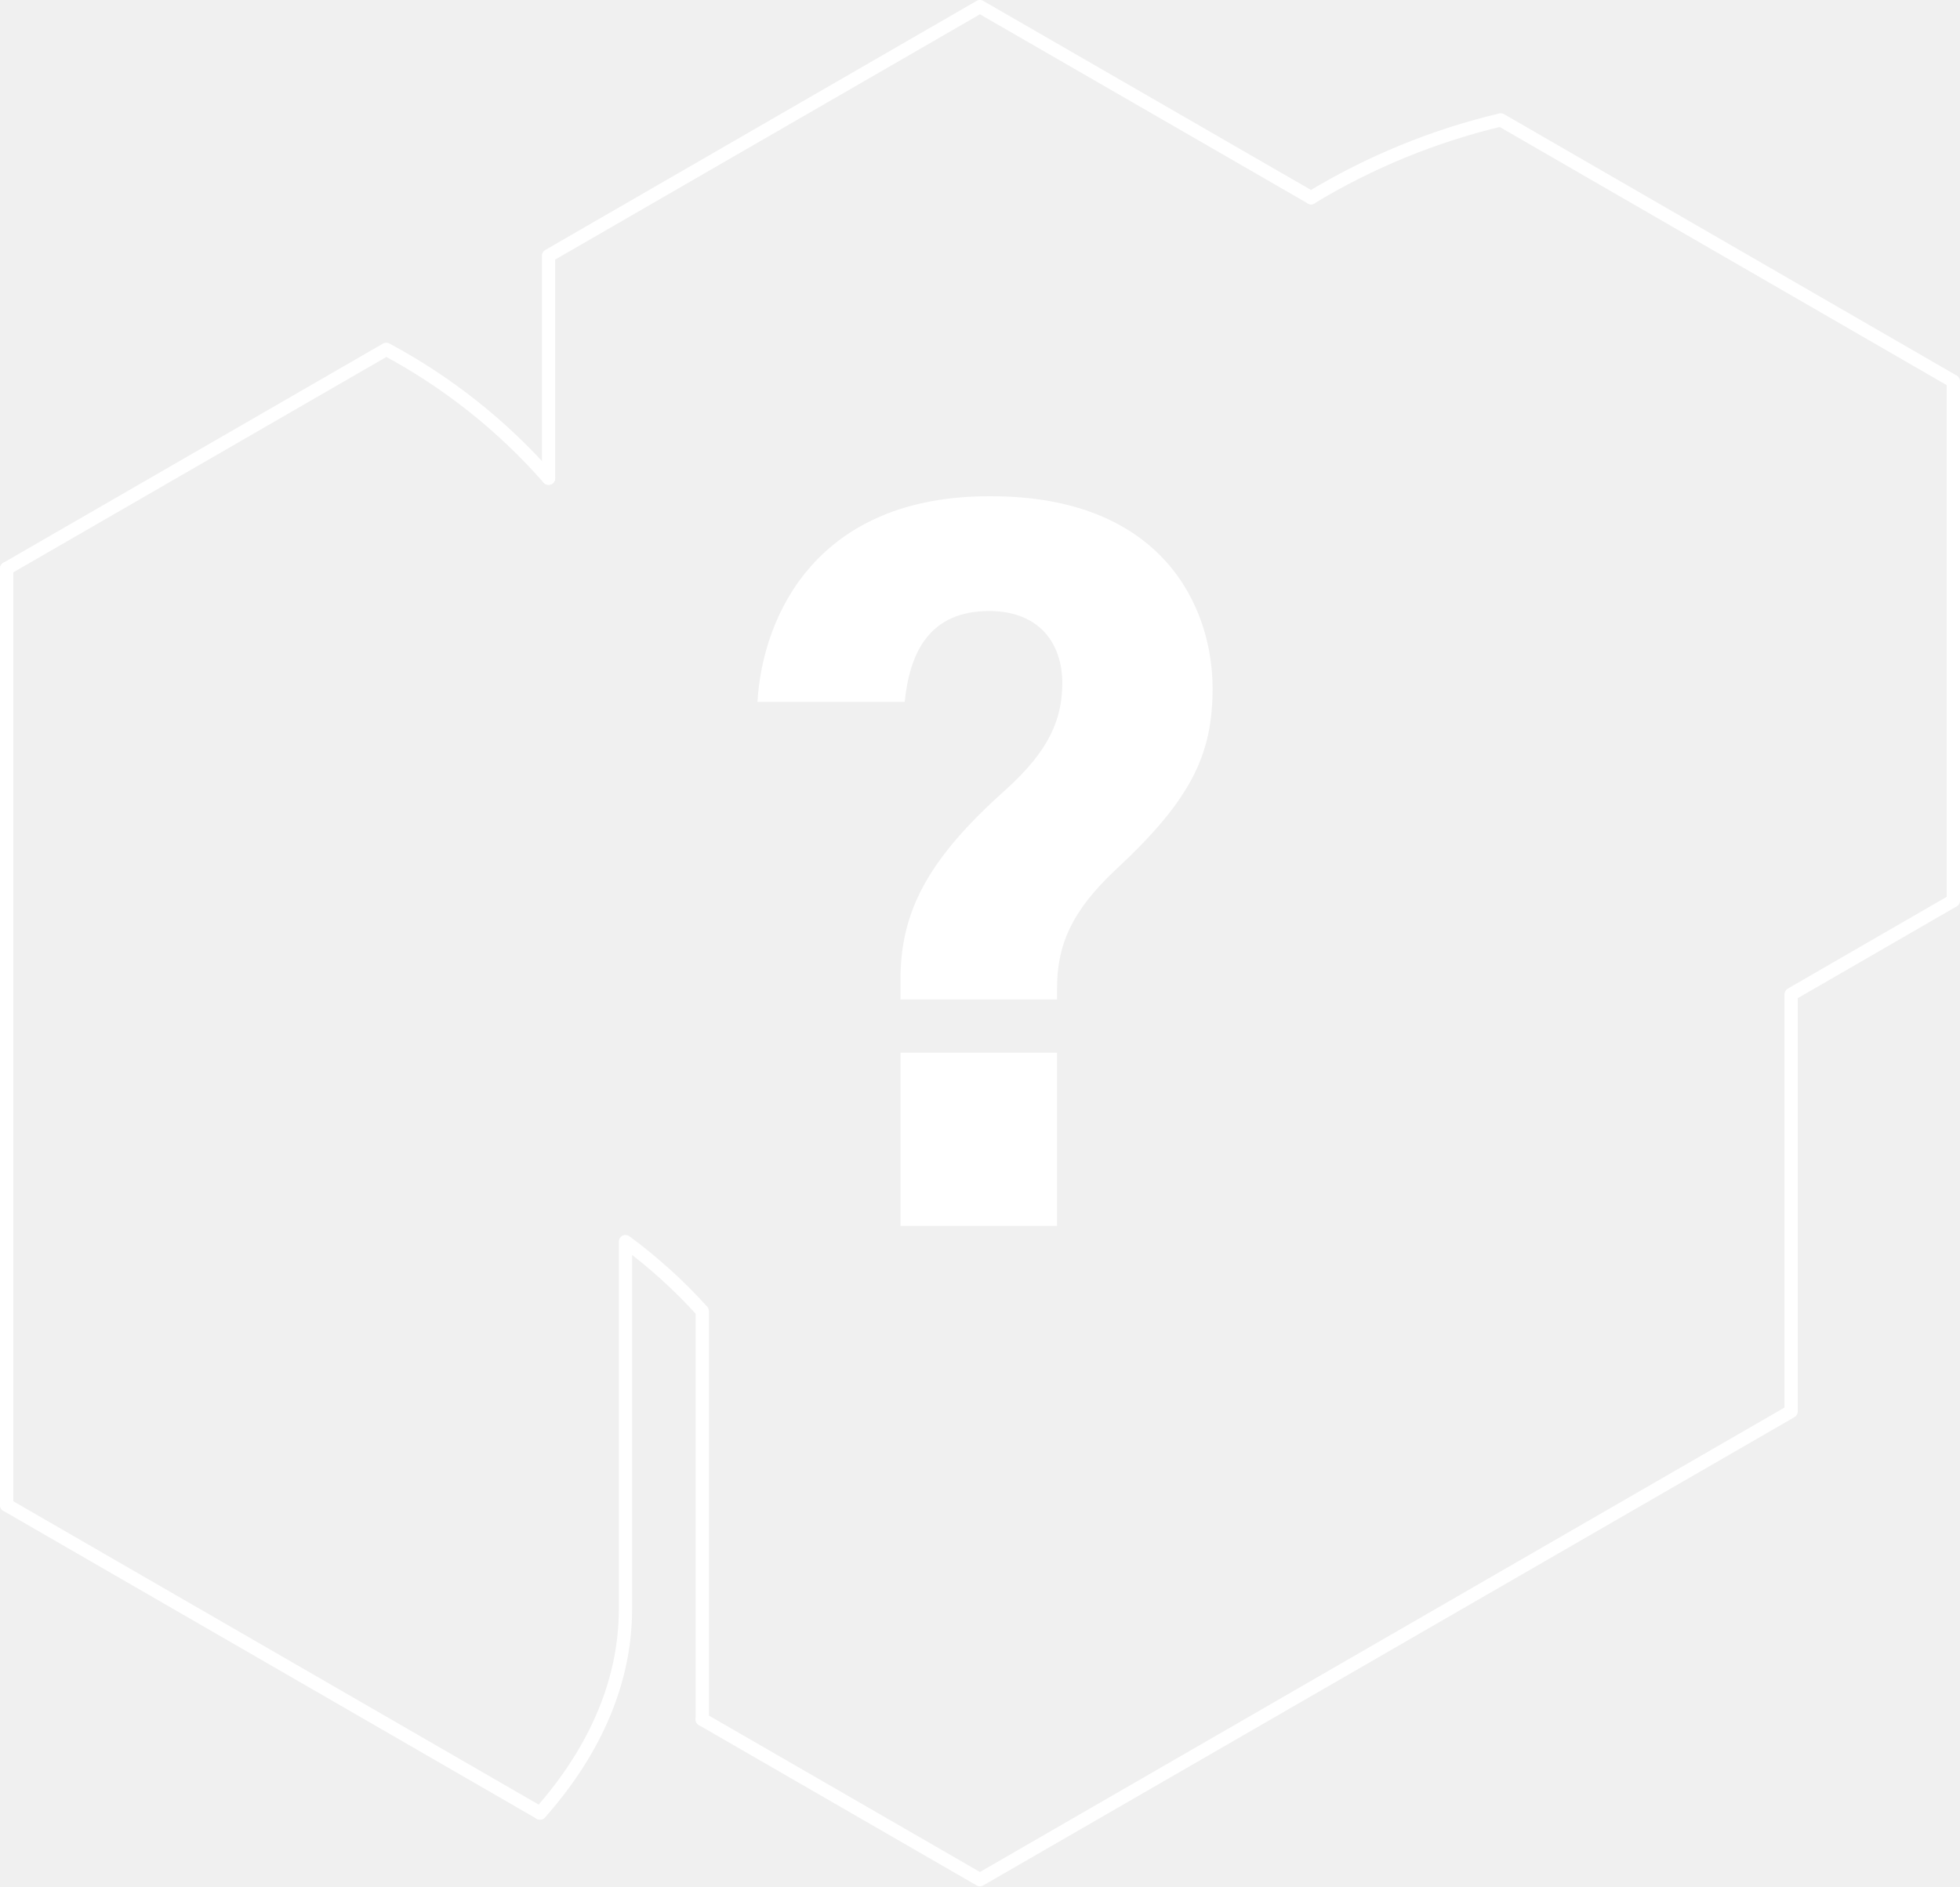
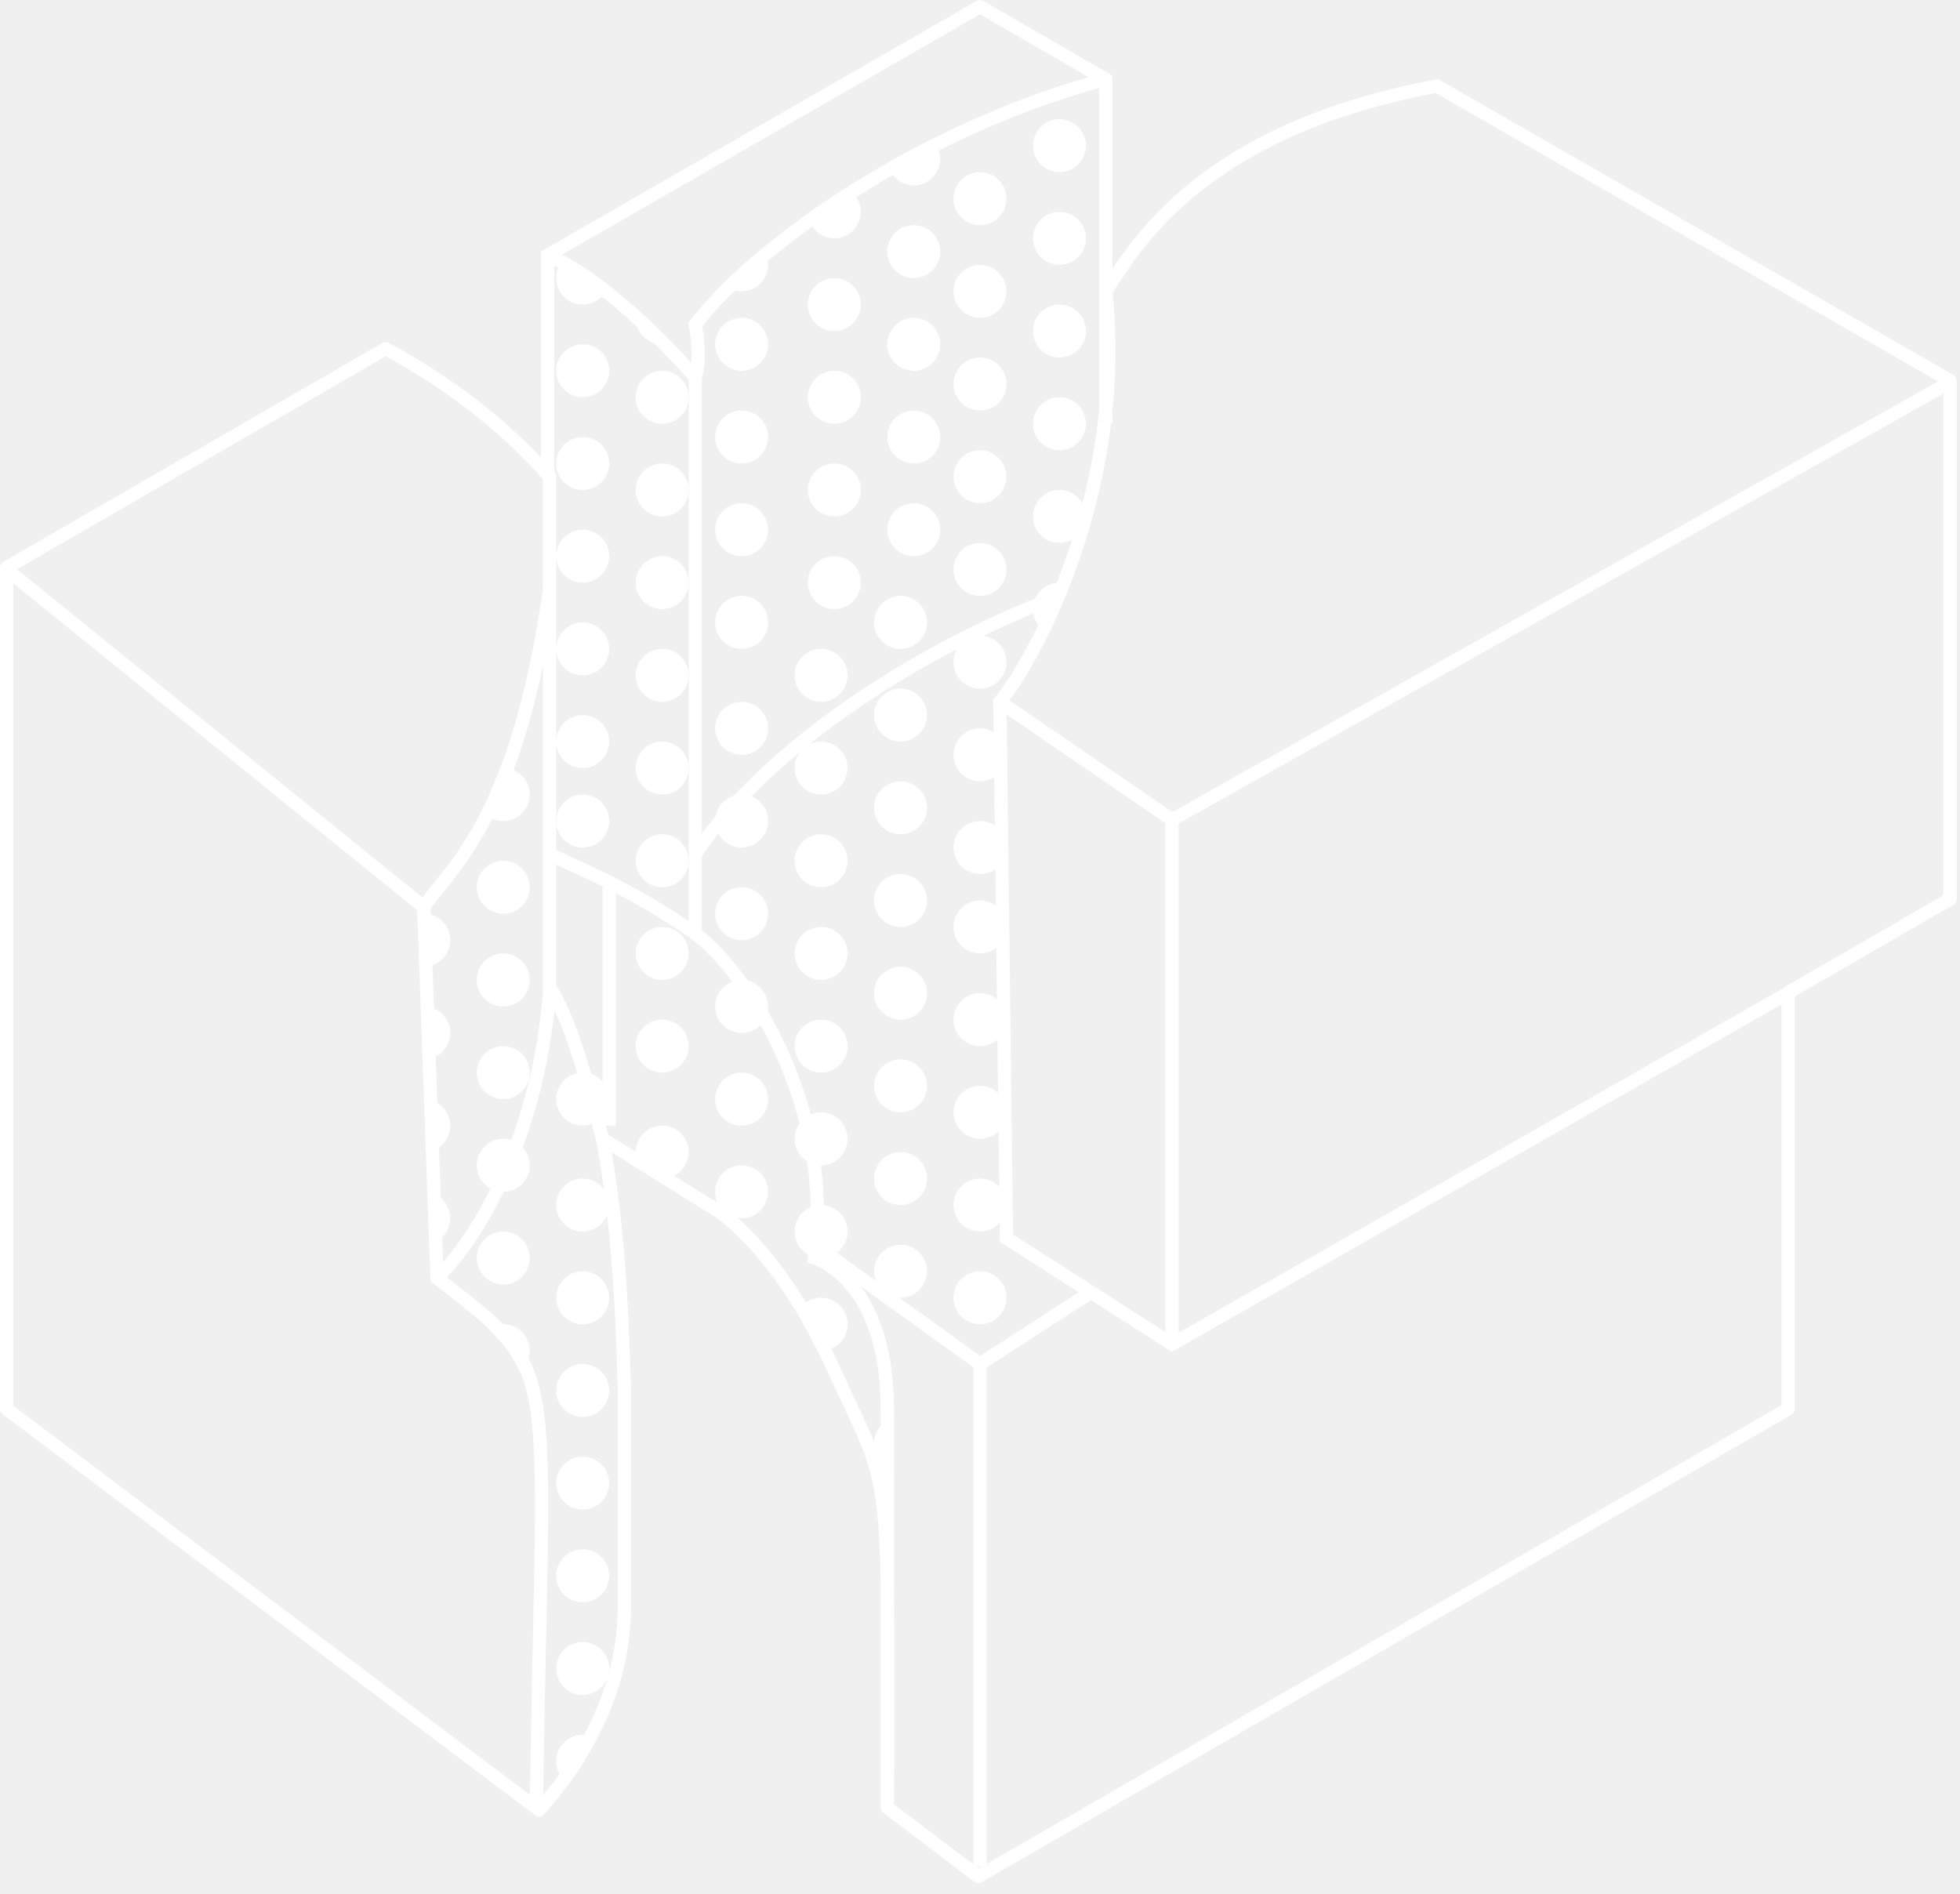
- <svg xmlns="http://www.w3.org/2000/svg" width="147.75" height="142.2" viewBox="0 0 147.75 142.2">
-   <g>
-     <line x1="98.84" y1="14.91" x2="98.83" y2="14.9" fill="none" stroke="#fff" stroke-linecap="round" stroke-linejoin="round" />
-     <path d="M40.71,136.68c3.771-4.25,6.44-9.48,6.44-15.39V93.6a38.889,38.889,0,0,1,5.79,5.24v30.78L73.87,141.7l61.15-35.3V74.96l12.221-7.06h.009V28.74h-.009L113.13,9.04a49.9,49.9,0,0,0-14.3,5.86L73.87.5,41.351,19.28V36.05" fill="none" stroke="#fff" stroke-linecap="round" stroke-linejoin="round" />
-     <line x1="52.94" y1="129.62" x2="52.93" y2="129.61" fill="none" stroke="#fff" stroke-linecap="round" stroke-linejoin="round" />
-     <line x1="0.5" y1="113.462" x2="0.5" y2="42.86" fill="none" stroke="#fff" stroke-linecap="round" stroke-linejoin="round" />
-     <path d="M40.7,136.673.5,113.462V42.86L29.118,26.337h0A43.748,43.748,0,0,1,41.351,36.05" fill="none" stroke="#fff" stroke-linecap="round" stroke-linejoin="round" />
-     <path d="M67.881,75.343v-1.5c0-5.195,2.125-9.129,7.947-14.323,3.227-2.911,4.25-5.271,4.25-8.026,0-2.99-1.731-5.43-5.507-5.43-4.487,0-5.981,3.07-6.375,6.847H57.1c.393-6.61,4.563-15.581,17.626-15.5,12.906,0,16.682,8.341,16.682,14.479,0,4.958-1.573,8.341-7.239,13.613-3.384,3.147-4.485,5.744-4.485,8.971v.866Zm0,17.075V79.356h11.8V92.418Z" fill="#fff" />
+ <svg xmlns="http://www.w3.org/2000/svg" width="148" height="143" viewBox="0 0 148 143" fill="none">
+   <g clip-path="url(#clip0_441_40)">
+     <path d="M75.5 53L75.116 52.68L74.998 52.822L75 53.006L75.5 53ZM83.5 22L83.076 21.735L82.985 21.881L83.003 22.052L83.5 22ZM108.5 6.5L108.749 6.066L108.589 5.975L108.409 6.008L108.5 6.5ZM52.5 24.5L52.107 24.191L51.965 24.372L52.01 24.598L52.5 24.5ZM83.5 6H84V5.712L83.751 5.567L83.5 6ZM41.351 19.28L41.102 18.847L40.851 18.991V19.28H41.351ZM52.5 70.5L52.8 70.1L52.793 70.095L52.787 70.091L52.5 70.5ZM61.5 95.001L61.004 94.936L60.951 95.345L61.342 95.475L61.5 95.001ZM40.336 136.348C40.153 136.555 40.172 136.871 40.378 137.054C40.585 137.237 40.901 137.218 41.084 137.012L40.336 136.348ZM67 136.5H66.5C66.5 136.657 66.573 136.804 66.698 136.899L67 136.5ZM73.87 141.7L73.568 142.099C73.728 142.22 73.946 142.234 74.12 142.133L73.87 141.7ZM135.02 106.4L135.27 106.833C135.425 106.744 135.52 106.579 135.52 106.4H135.02ZM135.02 74.96L134.77 74.527C134.615 74.616 134.52 74.781 134.52 74.96H135.02ZM147.241 67.9V67.4C147.153 67.4 147.067 67.423 146.991 67.467L147.241 67.9ZM147.25 67.9V68.4C147.526 68.4 147.75 68.176 147.75 67.9H147.25ZM147.25 28.74H147.75C147.75 28.464 147.526 28.24 147.25 28.24V28.74ZM147.241 28.74L146.992 29.174C147.068 29.217 147.154 29.24 147.241 29.24V28.74ZM74 0.5L74.251 0.067C74.096 -0.022 73.906 -0.022 73.751 0.067L74 0.5ZM40.851 35.831C40.851 36.107 41.075 36.331 41.351 36.331C41.627 36.331 41.851 36.107 41.851 35.831H40.851ZM47.15 105H47.65C47.65 104.995 47.65 104.99 47.65 104.985L47.15 105ZM63 103.5L62.544 103.705L62.544 103.705L63 103.5ZM53.5 91L53.235 91.424C53.248 91.432 53.262 91.44 53.276 91.447L53.5 91ZM41.931 74.246C41.791 74.008 41.484 73.929 41.246 74.069C41.008 74.209 40.929 74.516 41.069 74.754L41.931 74.246ZM40.399 137.072C40.62 137.239 40.933 137.194 41.099 136.974C41.266 136.753 41.221 136.44 41.001 136.274L40.399 137.072ZM0.5 106.4H0C0 106.557 0.074 106.705 0.199 106.799L0.5 106.4ZM0.5 42.86L0.25 42.427C0.095 42.516 0 42.681 0 42.86H0.5ZM29.118 26.337L29.354 25.896C29.202 25.815 29.018 25.817 28.868 25.904L29.118 26.337ZM41.5 36H42C42 35.879 41.956 35.761 41.876 35.67L41.5 36ZM76 93.5L75.5 93.506L75.503 93.776L75.731 93.921L76 93.5ZM88.5 101.5L88.231 101.921L88.485 102.084L88.748 101.934L88.5 101.5ZM41.5 75L41.998 75.041L42 75.021V75H41.5ZM33 96.5L32.5 96.518L32.509 96.749L32.69 96.892L33 96.5ZM75.884 53.32C77.182 51.762 79.608 47.754 81.51 42.238C83.415 36.712 84.807 29.638 83.997 21.948L83.003 22.052C83.793 29.562 82.435 36.487 80.565 41.912C78.692 47.346 76.318 51.238 75.116 52.68L75.884 53.32ZM83.924 22.265C85.166 20.277 87.079 17.263 90.796 14.343C94.513 11.423 100.062 8.578 108.591 6.992L108.409 6.008C99.738 7.621 94.037 10.527 90.179 13.557C86.321 16.587 84.334 19.722 83.076 21.735L83.924 22.265ZM52.974 28.658C53.258 27.808 53.249 26.723 53.186 25.899C53.154 25.478 53.105 25.106 53.065 24.839C53.044 24.706 53.026 24.598 53.013 24.523C53.006 24.485 53.001 24.456 52.997 24.435C52.995 24.425 52.993 24.417 52.992 24.412C52.992 24.409 52.991 24.407 52.991 24.405C52.991 24.404 52.991 24.403 52.99 24.403C52.99 24.403 52.99 24.402 52.99 24.402C52.99 24.402 52.99 24.402 52.99 24.402C52.99 24.402 52.99 24.402 52.5 24.5C52.01 24.598 52.01 24.598 52.01 24.598C52.01 24.598 52.01 24.598 52.01 24.598C52.01 24.598 52.01 24.598 52.01 24.598C52.01 24.598 52.01 24.598 52.01 24.599C52.01 24.599 52.01 24.601 52.011 24.603C52.011 24.607 52.013 24.613 52.014 24.622C52.017 24.638 52.022 24.664 52.028 24.698C52.04 24.765 52.057 24.865 52.076 24.989C52.114 25.238 52.159 25.585 52.189 25.976C52.251 26.777 52.242 27.692 52.026 28.342L52.974 28.658ZM52 28.5V70.387H53V28.5H52ZM52.893 24.809C55.593 21.373 60.188 17.585 65.672 14.252C71.151 10.923 77.481 8.07 83.625 6.484L83.375 5.516C77.12 7.13 70.699 10.027 65.153 13.398C59.611 16.765 54.907 20.627 52.107 24.191L52.893 24.809ZM52.88 28.175C51.867 26.993 50.064 25.072 48.008 23.241C45.962 21.421 43.621 19.65 41.537 18.816L41.165 19.744C43.081 20.51 45.314 22.183 47.343 23.988C49.362 25.785 51.133 27.674 52.12 28.825L52.88 28.175ZM52.2 70.9C54.115 72.336 56.694 75.51 58.606 79.768C60.515 84.015 61.74 89.296 61.004 94.936L61.996 95.065C62.76 89.204 61.485 83.736 59.519 79.358C57.556 74.991 54.885 71.664 52.8 70.1L52.2 70.9ZM52.787 70.091C47.746 66.562 43.68 65.031 41.724 64.053L41.276 64.947C43.32 65.969 47.254 67.438 52.213 70.91L52.787 70.091ZM52.916 64.778C57.838 57.395 68.633 49.846 80.177 45.468L79.823 44.533C68.167 48.954 57.162 56.605 52.084 64.223L52.916 64.778ZM41.084 137.012C44.909 132.701 47.65 127.358 47.65 121.29H46.65C46.65 127.042 44.053 132.159 40.336 136.348L41.084 137.012ZM66.698 136.899L73.568 142.099L74.172 141.301L67.302 136.101L66.698 136.899ZM74.12 142.133L135.27 106.833L134.77 105.967L73.62 141.267L74.12 142.133ZM135.52 106.4V74.96H134.52V106.4H135.52ZM135.27 75.393L147.491 68.333L146.991 67.467L134.77 74.527L135.27 75.393ZM147.241 68.4H147.25V67.4H147.241V68.4ZM147.75 67.9V28.74H146.75V67.9H147.75ZM147.25 28.24H147.241V29.24H147.25V28.24ZM147.49 28.306L108.749 6.066L108.251 6.934L146.992 29.174L147.49 28.306ZM73.751 0.067L41.102 18.847L41.6 19.713L74.249 0.933L73.751 0.067ZM40.851 19.28V35.831H41.851V19.28H40.851ZM61.342 95.475C62.619 95.901 66.5 98.194 66.5 106.4H67.5C67.5 97.806 63.381 95.101 61.658 94.526L61.342 95.475ZM66.5 106.4V119.5H67.5V106.4H66.5ZM66.5 119.5V136.5H67.5V119.5H66.5ZM67.5 136.51C67.532 134.954 67.537 121.637 67.5 119.491L66.5 119.509C66.537 121.644 66.532 134.948 66.5 136.49L67.5 136.51ZM67.5 119.491C67.421 114.909 67.15 112.473 66.514 110.357C65.886 108.269 64.893 106.488 63.456 103.295L62.544 103.705C64.025 106.995 64.953 108.641 65.556 110.646C66.151 112.623 66.421 114.945 66.5 119.509L67.5 119.491ZM63.456 103.295C59.828 95.232 55.529 91.455 53.724 90.553L53.276 91.447C54.805 92.212 58.972 95.768 62.544 103.705L63.456 103.295ZM47.65 104.985C47.52 100.578 47.306 92.854 45.991 85.907L45.009 86.093C46.306 92.95 46.52 100.596 46.65 105.015L47.65 104.985ZM45.982 85.868C44.489 80.392 43.565 77.025 41.931 74.246L41.069 74.754C42.62 77.391 43.511 80.608 45.018 86.132L45.982 85.868ZM53.765 90.576L45.765 85.576L45.235 86.424L53.235 91.424L53.765 90.576ZM41.001 136.274L0.801 106.001L0.199 106.799L40.399 137.072L41.001 136.274ZM1 106.4V42.86H0V106.4H1ZM0.75 43.293L29.368 26.77L28.868 25.904L0.25 42.427L0.75 43.293ZM28.882 26.778C33.464 29.231 37.707 32.436 41.124 36.33L41.876 35.67C38.369 31.674 34.026 28.398 29.354 25.896L28.882 26.778ZM75 53.006L75.5 93.506L76.5 93.494L76 52.994L75 53.006ZM75.731 93.921L88.231 101.921L88.769 101.079L76.269 93.079L75.731 93.921ZM88.748 101.934L135.248 75.434L134.752 74.566L88.252 101.066L88.748 101.934ZM89 101.17V61.901H88V101.17H89ZM88.745 62.336L147.245 29.436L146.755 28.564L88.255 61.465L88.745 62.336ZM88.782 61.488L75.782 52.587L75.218 53.413L88.218 62.313L88.782 61.488ZM82.228 97.08L73.728 102.58L74.272 103.42L82.772 97.92L82.228 97.08ZM73.5 103V141H74.5V103H73.5ZM41 36V75H42V36H41ZM74.292 102.594L61.792 93.594L61.208 94.406L73.708 103.406L74.292 102.594ZM33.5 96.482L32.5 68.482L31.5 68.518L32.5 96.518L33.5 96.482ZM32.69 96.892C35.092 98.788 36.725 99.999 37.873 101.32C38.989 102.605 39.644 103.999 40.006 106.266C40.373 108.562 40.438 111.723 40.375 116.533C40.312 121.363 40.126 127.707 40 136.493L41 136.507C41.124 127.793 41.313 121.325 41.375 116.546C41.437 111.746 41.377 108.501 40.994 106.109C40.606 103.689 39.886 102.113 38.627 100.664C37.4 99.251 35.658 97.962 33.31 96.108L32.69 96.892ZM32.315 68.111L0.815 42.611L0.185 43.389L31.685 68.889L32.315 68.111ZM33.34 96.866C35.77 94.61 40.989 87.158 41.998 75.041L41.002 74.959C40.011 86.842 34.897 94.057 32.66 96.134L33.34 96.866ZM32.416 68.777C32.905 68.044 33.554 67.312 34.373 66.251C35.174 65.211 36.082 63.921 37.005 62.171C38.85 58.67 40.739 53.362 41.995 44.571L41.005 44.429C39.761 53.138 37.9 58.33 36.12 61.704C35.231 63.391 34.357 64.632 33.581 65.64C32.821 66.625 32.095 67.456 31.584 68.223L32.416 68.777ZM83.751 5.567L74.251 0.067L73.749 0.933L83.249 6.433L83.751 5.567ZM83 6V32H84V6H83ZM47.65 121.29V105H46.65V121.29H47.65Z" fill="white" />
+     <mask id="mask0_441_40" style="mask-type:alpha" maskUnits="userSpaceOnUse" x="30" y="-16" width="52" height="169">
+       <path d="M75 -12C76.105 -12 77 -12.895 77 -14C77 -15.105 76.105 -16 75 -16C73.895 -16 73 -15.105 73 -14C73 -12.895 73.895 -12 75 -12Z" fill="black" />
+       <path d="M77 -7C77 -5.895 76.105 -5 75 -5C73.895 -5 73 -5.895 73 -7C73 -8.105 73.895 -9 75 -9C76.105 -9 77 -8.105 77 -7Z" fill="black" />
+       <path d="M64 -6C64 -4.895 63.105 -4 62 -4C60.895 -4 60 -4.895 60 -6C60 -7.105 60.895 -8 62 -8C63.105 -8 64 -7.105 64 -6Z" fill="black" />
+       <path d="M80 13C81.105 13 82 12.105 82 11C82 9.895 81.105 9 80 9C78.895 9 78 9.895 78 11C78 12.105 78.895 13 80 13Z" fill="black" />
+       <path d="M82 18C82 19.105 81.105 20 80 20C78.895 20 78 19.105 78 18C78 16.895 78.895 16 80 16C81.105 16 82 16.895 82 18Z" fill="black" />
+       <path d="M69 21C70.105 21 71 20.105 71 19C71 17.895 70.105 17 69 17C67.895 17 67 17.895 67 19C67 20.105 67.895 21 69 21Z" fill="black" />
+       <path d="M46 21C46 22.105 45.105 23 44 23C42.895 23 42 22.105 42 21C42 19.895 42.895 19 44 19C45.105 19 46 19.895 46 21Z" fill="black" />
+       <path d="M56 28C57.105 28 58 27.105 58 26C58 24.895 57.105 24 56 24C54.895 24 54 24.895 54 26C54 27.105 54.895 28 56 28Z" fill="black" />
+       <path d="M58 33C58 34.105 57.105 35 56 35C54.895 35 54 34.105 54 33C54 31.895 54.895 31 56 31C57.105 31 58 31.895 58 33Z" fill="black" />
+       <path d="M46 35C46 36.105 45.105 37 44 37C42.895 37 42 36.105 42 35C42 33.895 42.895 33 44 33C45.105 33 46 33.895 46 35Z" fill="black" />
+       <path d="M44 44C45.105 44 46 43.105 46 42C46 40.895 45.105 40 44 40C42.895 40 42 40.895 42 42C42 43.105 42.895 44 44 44Z" fill="black" />
+       <path d="M40 67C40 68.105 39.105 69 38 69C36.895 69 36 68.105 36 67C36 65.895 36.895 65 38 65C39.105 65 40 65.895 40 67Z" fill="black" />
+       <path d="M40 74C40 75.105 39.105 76 38 76C36.895 76 36 75.105 36 74C36 72.895 36.895 72 38 72C39.105 72 40 72.895 40 74Z" fill="black" />
+       <path d="M38 83C39.105 83 40 82.105 40 81C40 79.895 39.105 79 38 79C36.895 79 36 79.895 36 81C36 82.105 36.895 83 38 83Z" fill="black" />
+       <path d="M34 85C34 86.105 33.105 87 32 87C30.895 87 30 86.105 30 85C30 83.895 30.895 83 32 83C33.105 83 34 83.895 34 85Z" fill="black" />
+       <path d="M38 90C39.105 90 40 89.105 40 88C40 86.895 39.105 86 38 86C36.895 86 36 86.895 36 88C36 89.105 36.895 90 38 90Z" fill="black" />
+       <path d="M34 78C34 79.105 33.105 80 32 80C30.895 80 30 79.105 30 78C30 76.895 30.895 76 32 76C33.105 76 34 76.895 34 78Z" fill="black" />
+       <path d="M32 73C33.105 73 34 72.105 34 71C34 69.895 33.105 69 32 69C30.895 69 30 69.895 30 71C30 72.105 30.895 73 32 73Z" fill="black" />
+       <path d="M34 92C34 93.105 33.105 94 32 94C30.895 94 30 93.105 30 92C30 90.895 30.895 90 32 90C33.105 90 34 90.895 34 92Z" fill="black" />
+       <path d="M44 100C45.105 100 46 99.105 46 98C46 96.895 45.105 96 44 96C42.895 96 42 96.895 42 98C42 99.105 42.895 100 44 100Z" fill="black" />
+       <path d="M46 91C46 92.105 45.105 93 44 93C42.895 93 42 92.105 42 91C42 89.895 42.895 89 44 89C45.105 89 46 89.895 46 91Z" fill="black" />
+       <path d="M44 107C45.105 107 46 106.105 46 105C46 103.895 45.105 103 44 103C42.895 103 42 103.895 42 105C42 106.105 42.895 107 44 107Z" fill="black" />
+       <path d="M46 112C46 113.105 45.105 114 44 114C42.895 114 42 113.105 42 112C42 110.895 42.895 110 44 110C45.105 110 46 110.895 46 112Z" fill="black" />
+       <path d="M38 104C39.105 104 40 103.105 40 102C40 100.895 39.105 100 38 100C36.895 100 36 100.895 36 102C36 103.105 36.895 104 38 104Z" fill="black" />
+       <path d="M40 95C40 96.105 39.105 97 38 97C36.895 97 36 96.105 36 95C36 93.895 36.895 93 38 93C39.105 93 40 93.895 40 95Z" fill="black" />
+       <path d="M44 51C45.105 51 46 50.105 46 49C46 47.895 45.105 47 44 47C42.895 47 42 47.895 42 49C42 50.105 42.895 51 44 51Z" fill="black" />
+       <path d="M46 56C46 57.105 45.105 58 44 58C42.895 58 42 57.105 42 56C42 54.895 42.895 54 44 54C45.105 54 46 54.895 46 56Z" fill="black" />
+       <path d="M38 62C39.105 62 40 61.105 40 60C40 58.895 39.105 58 38 58C36.895 58 36 58.895 36 60C36 61.105 36.895 62 38 62Z" fill="black" />
+       <path d="M52 65C52 66.105 51.105 67 50 67C48.895 67 48 66.105 48 65C48 63.895 48.895 63 50 63C51.105 63 52 63.895 52 65Z" fill="black" />
+       <path d="M50 60C51.105 60 52 59.105 52 58C52 56.895 51.105 56 50 56C48.895 56 48 56.895 48 58C48 59.105 48.895 60 50 60Z" fill="black" />
+       <path d="M52 72C52 73.105 51.105 74 50 74C48.895 74 48 73.105 48 72C48 70.895 48.895 70 50 70C51.105 70 52 70.895 52 72Z" fill="black" />
+       <path d="M50 81C51.105 81 52 80.105 52 79C52 77.895 51.105 77 50 77C48.895 77 48 77.895 48 79C48 80.105 48.895 81 50 81Z" fill="black" />
+       <path d="M46 62C46 63.105 45.105 64 44 64C42.895 64 42 63.105 42 62C42 60.895 42.895 60 44 60C45.105 60 46 60.895 46 62Z" fill="black" />
+       <path d="M44 85C45.105 85 46 84.105 46 83C46 81.895 45.105 81 44 81C42.895 81 42 81.895 42 83C42 84.105 42.895 85 44 85Z" fill="black" />
+       <path d="M58 40C58 41.105 57.105 42 56 42C54.895 42 54 41.105 54 40C54 38.895 54.895 38 56 38C57.105 38 58 38.895 58 40Z" fill="black" />
+       <path d="M50 46C51.105 46 52 45.105 52 44C52 42.895 51.105 42 50 42C48.895 42 48 42.895 48 44C48 45.105 48.895 46 50 46Z" fill="black" />
+       <path d="M58 47C58 48.105 57.105 49 56 49C54.895 49 54 48.105 54 47C54 45.895 54.895 45 56 45C57.105 45 58 45.895 58 47Z" fill="black" />
+       <path d="M50 39C51.105 39 52 38.105 52 37C52 35.895 51.105 35 50 35C48.895 35 48 35.895 48 37C48 38.105 48.895 39 50 39Z" fill="black" />
+       <path d="M52 30C52 31.105 51.105 32 50 32C48.895 32 48 31.105 48 30C48 28.895 48.895 28 50 28C51.105 28 52 28.895 52 30Z" fill="black" />
+       <path d="M50 53C51.105 53 52 52.105 52 51C52 49.895 51.105 49 50 49C48.895 49 48 49.895 48 51C48 52.105 48.895 53 50 53Z" fill="black" />
+       <path d="M50 26C51.105 26 52 25.105 52 24C52 22.895 51.105 22 50 22C48.895 22 48 22.895 48 24C48 25.105 48.895 26 50 26Z" fill="black" />
+       <path d="M46 28C46 29.105 45.105 30 44 30C42.895 30 42 29.105 42 28C42 26.895 42.895 26 44 26C45.105 26 46 26.895 46 28Z" fill="black" />
+       <path d="M56 92C57.105 92 58 91.105 58 90C58 88.895 57.105 88 56 88C54.895 88 54 88.895 54 90C54 91.105 54.895 92 56 92Z" fill="black" />
+       <path d="M58 83C58 84.105 57.105 85 56 85C54.895 85 54 84.105 54 83C54 81.895 54.895 81 56 81C57.105 81 58 81.895 58 83Z" fill="black" />
+       <path d="M50 89C51.105 89 52 88.105 52 87C52 85.895 51.105 85 50 85C48.895 85 48 85.895 48 87C48 88.105 48.895 89 50 89Z" fill="black" />
+       <path d="M64 58C64 59.105 63.105 60 62 60C60.895 60 60 59.105 60 58C60 56.895 60.895 56 62 56C63.105 56 64 56.895 64 58Z" fill="black" />
+       <path d="M62 53C63.105 53 64 52.105 64 51C64 49.895 63.105 49 62 49C60.895 49 60 49.895 60 51C60 52.105 60.895 53 62 53Z" fill="black" />
+       <path d="M64 65C64 66.105 63.105 67 62 67C60.895 67 60 66.105 60 65C60 63.895 60.895 63 62 63C63.105 63 64 63.895 64 65Z" fill="black" />
+       <path d="M56 71C57.105 71 58 70.105 58 69C58 67.895 57.105 67 56 67C54.895 67 54 67.895 54 69C54 70.105 54.895 71 56 71Z" fill="black" />
+       <path d="M64 72C64 73.105 63.105 74 62 74C60.895 74 60 73.105 60 72C60 70.895 60.895 70 62 70C63.105 70 64 70.895 64 72Z" fill="black" />
+       <path d="M56 64C57.105 64 58 63.105 58 62C58 60.895 57.105 60 56 60C54.895 60 54 60.895 54 62C54 63.105 54.895 64 56 64Z" fill="black" />
+       <path d="M58 55C58 56.105 57.105 57 56 57C54.895 57 54 56.105 54 55C54 53.895 54.895 53 56 53C57.105 53 58 53.895 58 55Z" fill="black" />
+       <path d="M56 78C57.105 78 58 77.105 58 76C58 74.895 57.105 74 56 74C54.895 74 54 74.895 54 76C54 77.105 54.895 78 56 78Z" fill="black" />
+       <path d="M70 82C70 83.105 69.105 84 68 84C66.895 84 66 83.105 66 82C66 80.895 66.895 80 68 80C69.105 80 70 80.895 70 82Z" fill="black" />
+       <path d="M68 77C69.105 77 70 76.105 70 75C70 73.895 69.105 73 68 73C66.895 73 66 73.895 66 75C66 76.105 66.895 77 68 77Z" fill="black" />
+       <path d="M70 89C70 90.105 69.105 91 68 91C66.895 91 66 90.105 66 89C66 87.895 66.895 87 68 87C69.105 87 70 87.895 70 89Z" fill="black" />
+       <path d="M62 95C63.105 95 64 94.105 64 93C64 91.895 63.105 91 62 91C60.895 91 60 91.895 60 93C60 94.105 60.895 95 62 95Z" fill="black" />
+       <path d="M70 96C70 97.105 69.105 98 68 98C66.895 98 66 97.105 66 96C66 94.895 66.895 94 68 94C69.105 94 70 94.895 70 96Z" fill="black" />
+       <path d="M62 88C63.105 88 64 87.105 64 86C64 84.895 63.105 84 62 84C60.895 84 60 84.895 60 86C60 87.105 60.895 88 62 88Z" fill="black" />
+       <path d="M64 79C64 80.105 63.105 81 62 81C60.895 81 60 80.105 60 79C60 77.895 60.895 77 62 77C63.105 77 64 77.895 64 79Z" fill="black" />
+       <path d="M62 102C63.105 102 64 101.105 64 100C64 98.895 63.105 98 62 98C60.895 98 60 98.895 60 100C60 101.105 60.895 102 62 102Z" fill="black" />
+       <path d="M76 98C76 99.105 75.105 100 74 100C72.895 100 72 99.105 72 98C72 96.895 72.895 96 74 96C75.105 96 76 96.895 76 98Z" fill="black" />
+       <path d="M68 111C69.105 111 70 110.105 70 109C70 107.895 69.105 107 68 107C66.895 107 66 107.895 66 109C66 110.105 66.895 111 68 111Z" fill="black" />
+       <path d="M76 84C76 85.105 75.105 86 74 86C72.895 86 72 85.105 72 84C72 82.895 72.895 82 74 82C75.105 82 76 82.895 76 84Z" fill="black" />
+       <path d="M74 79C75.105 79 76 78.105 76 77C76 75.895 75.105 75 74 75C72.895 75 72 75.895 72 77C72 78.105 72.895 79 74 79Z" fill="black" />
+       <path d="M76 70C76 71.105 75.105 72 74 72C72.895 72 72 71.105 72 70C72 68.895 72.895 68 74 68C75.105 68 76 68.895 76 70Z" fill="black" />
+       <path d="M74 93C75.105 93 76 92.105 76 91C76 89.895 75.105 89 74 89C72.895 89 72 89.895 72 91C72 92.105 72.895 93 74 93Z" fill="black" />
+       <path d="M76 50C76 51.105 75.105 52 74 52C72.895 52 72 51.105 72 50C72 48.895 72.895 48 74 48C75.105 48 76 48.895 76 50Z" fill="black" />
+       <path d="M74 45C75.105 45 76 44.105 76 43C76 41.895 75.105 41 74 41C72.895 41 72 41.895 72 43C72 44.105 72.895 45 74 45Z" fill="black" />
+       <path d="M76 57C76 58.105 75.105 59 74 59C72.895 59 72 58.105 72 57C72 55.895 72.895 55 74 55C75.105 55 76 55.895 76 57Z" fill="black" />
+       <path d="M68 63C69.105 63 70 62.105 70 61C70 59.895 69.105 59 68 59C66.895 59 66 59.895 66 61C66 62.105 66.895 63 68 63Z" fill="black" />
+       <path d="M76 64C76 65.105 75.105 66 74 66C72.895 66 72 65.105 72 64C72 62.895 72.895 62 74 62C75.105 62 76 62.895 76 64Z" fill="black" />
+       <path d="M68 56C69.105 56 70 55.105 70 54C70 52.895 69.105 52 68 52C66.895 52 66 52.895 66 54C66 55.105 66.895 56 68 56Z" fill="black" />
+       <path d="M70 47C70 48.105 69.105 49 68 49C66.895 49 66 48.105 66 47C66 45.895 66.895 45 68 45C69.105 45 70 45.895 70 47Z" fill="black" />
+       <path d="M68 70C69.105 70 70 69.105 70 68C70 66.895 69.105 66 68 66C66.895 66 66 66.895 66 68C66 69.105 66.895 70 68 70Z" fill="black" />
+       <path d="M71 26C71 27.105 70.105 28 69 28C67.895 28 67 27.105 67 26C67 24.895 67.895 24 69 24C70.105 24 71 24.895 71 26Z" fill="black" />
+       <path d="M71 33C71 34.105 70.105 35 69 35C67.895 35 67 34.105 67 33C67 31.895 67.895 31 69 31C70.105 31 71 31.895 71 33Z" fill="black" />
+       <path d="M63 39C64.105 39 65 38.105 65 37C65 35.895 64.105 35 63 35C61.895 35 61 35.895 61 37C61 38.105 61.895 39 63 39Z" fill="black" />
+       <path d="M71 40C71 41.105 70.105 42 69 42C67.895 42 67 41.105 67 40C67 38.895 67.895 38 69 38C70.105 38 71 38.895 71 40Z" fill="black" />
+       <path d="M63 32C64.105 32 65 31.105 65 30C65 28.895 64.105 28 63 28C61.895 28 61 28.895 61 30C61 31.105 61.895 32 63 32Z" fill="black" />
+       <path d="M65 23C65 24.105 64.105 25 63 25C61.895 25 61 24.105 61 23C61 21.895 61.895 21 63 21C64.105 21 65 21.895 65 23Z" fill="black" />
+       <path d="M63 46C64.105 46 65 45.105 65 44C65 42.895 64.105 42 63 42C61.895 42 61 42.895 61 44C61 45.105 61.895 46 63 46Z" fill="black" />
+       <path d="M82 25C82 26.105 81.105 27 80 27C78.895 27 78 26.105 78 25C78 23.895 78.895 23 80 23C81.105 23 82 23.895 82 25Z" fill="black" />
+       <path d="M74 31C75.105 31 76 30.105 76 29C76 27.895 75.105 27 74 27C72.895 27 72 27.895 72 29C72 30.105 72.895 31 74 31Z" fill="black" />
+       <path d="M82 32C82 33.105 81.105 34 80 34C78.895 34 78 33.105 78 32C78 30.895 78.895 30 80 30C81.105 30 82 30.895 82 32Z" fill="black" />
+       <path d="M74 24C75.105 24 76 23.105 76 22C76 20.895 75.105 20 74 20C72.895 20 72 20.895 72 22C72 23.105 72.895 24 74 24Z" fill="black" />
+       <path d="M76 15C76 16.105 75.105 17 74 17C72.895 17 72 16.105 72 15C72 13.895 72.895 13 74 13C75.105 13 76 13.895 76 15Z" fill="black" />
+       <path d="M74 38C75.105 38 76 37.105 76 36C76 34.895 75.105 34 74 34C72.895 34 72 34.895 72 36C72 37.105 72.895 38 74 38Z" fill="black" />
+       <path d="M82 46C82 47.105 81.105 48 80 48C78.895 48 78 47.105 78 46C78 44.895 78.895 44 80 44C81.105 44 82 44.895 82 46Z" fill="black" />
+       <path d="M80 41C81.105 41 82 40.105 82 39C82 37.895 81.105 37 80 37C78.895 37 78 37.895 78 39C78 40.105 78.895 41 80 41Z" fill="black" />
+       <path d="M63 18C64.105 18 65 17.105 65 16C65 14.895 64.105 14 63 14C61.895 14 61 14.895 61 16C61 17.105 61.895 18 63 18Z" fill="black" />
+       <path d="M58 -2C58 -0.895 57.105 0 56 0C54.895 0 54 -0.895 54 -2C54 -3.105 54.895 -4 56 -4C57.105 -4 58 -3.105 58 -2Z" fill="black" />
+       <path d="M56 22C57.105 22 58 21.105 58 20C58 18.895 57.105 18 56 18C54.895 18 54 18.895 54 20C54 21.105 54.895 22 56 22Z" fill="black" />
+       <path d="M71 -3C71 -1.895 70.105 -1 69 -1C67.895 -1 67 -1.895 67 -3C67 -4.105 67.895 -5 69 -5C70.105 -5 71 -4.105 71 -3Z" fill="black" />
+       <path d="M69 -8C70.105 -8 71 -8.895 71 -10C71 -11.105 70.105 -12 69 -12C67.895 -12 67 -11.105 67 -10C67 -8.895 67.895 -8 69 -8Z" fill="black" />
+       <path d="M71 12C71 13.105 70.105 14 69 14C67.895 14 67 13.105 67 12C67 10.895 67.895 10 69 10C70.105 10 71 10.895 71 12Z" fill="black" />
+       <path d="M74 149C75.105 149 76 148.105 76 147C76 145.895 75.105 145 74 145C72.895 145 72 145.895 72 147C72 148.105 72.895 149 74 149Z" fill="black" />
+       <path d="M70 151C70 152.105 69.105 153 68 153C66.895 153 66 152.105 66 151C66 149.895 66.895 149 68 149C69.105 149 70 149.895 70 151Z" fill="black" />
+       <path d="M44 135C45.105 135 46 134.105 46 133C46 131.895 45.105 131 44 131C42.895 131 42 131.895 42 133C42 134.105 42.895 135 44 135Z" fill="black" />
+       <path d="M46 126C46 127.105 45.105 128 44 128C42.895 128 42 127.105 42 126C42 124.895 42.895 124 44 124C45.105 124 46 124.895 46 126Z" fill="black" />
+       <path d="M44 121C45.105 121 46 120.105 46 119C46 117.895 45.105 117 44 117C42.895 117 42 117.895 42 119C42 120.105 42.895 121 44 121Z" fill="black" />
+     </mask>
+     <g mask="url(#mask0_441_40)">
+       <path d="M79.914 45.033C78.277 48.967 76.512 51.786 75.5 53L76 93.5L82.5 97.5L74 103L61.604 94.075C61.575 94.382 61.54 94.691 61.5 95.001C63 95.501 67 98 67 106.4V119.5C66.843 110.355 65.917 109.983 63 103.5C59.4 95.5 55.167 91.833 53.5 91L45.5 86C46.791 92.822 47.014 100.408 47.145 104.844L47.15 105V121.29C47.15 127.2 44.271 132.75 40.5 137C41 102 42.5 104 33 96.5L32 68.5C34 65.5 39 62 41.5 44.5V36V19.5C45.5 21.1 50.5 26.167 52.5 28.5C53 27 52.5 24.5 52.5 24.5C58 17.5 71.1 9.2 83.5 6V22C83.829 25.122 83.79 28.143 83.5 30.999C82.949 36.419 81.491 41.243 79.914 45.033Z" fill="white" />
+       <path d="M75.5 53L75.116 52.68L74.998 52.822L75 53.006L75.5 53ZM52.5 24.5L52.107 24.191L51.965 24.372L52.01 24.598L52.5 24.5ZM83.5 6H84V5.355L83.375 5.516L83.5 6ZM41.5 19.5L41.686 19.036L41 18.762V19.5H41.5ZM61.5 95.001L61.004 94.936L60.951 95.345L61.342 95.475L61.5 95.001ZM40.5 137L40 136.993C39.997 137.202 40.124 137.391 40.319 137.466C40.514 137.542 40.735 137.488 40.874 137.332L40.5 137ZM67 119.5L66.5 119.509C66.505 119.783 66.73 120.002 67.004 120C67.279 119.998 67.5 119.775 67.5 119.5H67ZM63 103.5L63.456 103.295L63.456 103.295L63 103.5ZM53.5 91L53.235 91.424C53.248 91.433 53.262 91.44 53.276 91.447L53.5 91ZM47.15 105H47.65C47.65 104.995 47.65 104.99 47.65 104.985L47.15 105ZM47.145 104.844L46.646 104.859L46.646 104.859L47.145 104.844ZM76 93.5L75.5 93.506L75.503 93.782L75.738 93.926L76 93.5ZM82.5 97.5L82.772 97.92L83.437 97.49L82.762 97.074L82.5 97.5ZM74 103L73.708 103.406L73.985 103.605L74.272 103.42L74 103ZM41.5 75L41.998 75.042L42 75.021V75H41.5ZM33 96.5L32.5 96.518L32.509 96.749L32.69 96.892L33 96.5ZM32 68.5L31.584 68.223L31.495 68.357L31.5 68.518L32 68.5ZM75.884 53.32C76.938 52.056 78.726 49.189 80.376 45.225L79.452 44.841C77.828 48.745 76.086 51.516 75.116 52.68L75.884 53.32ZM80.376 45.225C81.968 41.399 83.441 36.527 83.997 31.049L83.003 30.948C82.457 36.311 81.014 41.087 79.452 44.841L80.376 45.225ZM83.997 31.049C84.291 28.163 84.33 25.107 83.997 21.948L83.003 22.052C83.328 25.137 83.29 28.123 83.003 30.948L83.997 31.049ZM52.974 28.658C53.258 27.808 53.249 26.723 53.186 25.899C53.154 25.478 53.105 25.106 53.065 24.839C53.044 24.706 53.026 24.598 53.013 24.523C53.006 24.485 53.001 24.456 52.997 24.435C52.995 24.425 52.993 24.417 52.992 24.412C52.992 24.409 52.991 24.407 52.991 24.405C52.991 24.404 52.991 24.404 52.99 24.403C52.99 24.403 52.99 24.402 52.99 24.402C52.99 24.402 52.99 24.402 52.99 24.402C52.99 24.402 52.99 24.402 52.5 24.5C52.01 24.598 52.01 24.598 52.01 24.598C52.01 24.598 52.01 24.598 52.01 24.598C52.01 24.598 52.01 24.598 52.01 24.598C52.01 24.598 52.01 24.598 52.01 24.599C52.01 24.599 52.01 24.601 52.011 24.603C52.011 24.607 52.013 24.613 52.014 24.622C52.017 24.639 52.022 24.664 52.028 24.698C52.04 24.765 52.057 24.865 52.076 24.989C52.114 25.238 52.159 25.585 52.189 25.976C52.251 26.777 52.242 27.692 52.026 28.342L52.974 28.658ZM52 28.5V64.5H53V28.5H52ZM52 64.5V70.5H53V64.5H52ZM52.893 24.809C55.593 21.373 60.188 17.585 65.672 14.252C71.151 10.923 77.481 8.07 83.625 6.484L83.375 5.516C77.12 7.13 70.699 10.027 65.153 13.398C59.611 16.765 54.907 20.627 52.107 24.191L52.893 24.809ZM52.88 28.175C51.866 26.992 50.099 25.125 48.08 23.349C46.07 21.582 43.768 19.869 41.686 19.036L41.314 19.964C43.232 20.732 45.43 22.351 47.42 24.101C49.401 25.842 51.134 27.675 52.12 28.826L52.88 28.175ZM52.2 70.9C54.063 72.297 56.555 75.339 58.451 79.427C60.342 83.505 61.62 88.58 61.106 94.028L62.102 94.122C62.636 88.462 61.307 83.209 59.358 79.006C57.413 74.814 54.83 71.622 52.8 70.1L52.2 70.9ZM61.106 94.028C61.078 94.33 61.044 94.632 61.004 94.936L61.996 95.065C62.037 94.75 62.072 94.435 62.102 94.122L61.106 94.028ZM52.787 70.091C47.746 66.562 43.68 65.031 41.724 64.053L41.276 64.948C43.32 65.969 47.254 67.438 52.213 70.91L52.787 70.091ZM52.916 64.778C57.825 57.413 68.58 49.884 80.092 45.5L79.736 44.566C68.112 48.992 57.15 56.624 52.084 64.223L52.916 64.778ZM80.092 45.5C80.12 45.489 80.149 45.479 80.177 45.468L79.823 44.533C79.794 44.544 79.765 44.555 79.736 44.566L80.092 45.5ZM40.874 137.332C44.696 133.024 47.65 127.361 47.65 121.29H46.65C46.65 127.039 43.846 132.476 40.126 136.668L40.874 137.332ZM41 19.5V36H42V19.5H41ZM61.342 95.475C62.619 95.901 66.5 98.194 66.5 106.4H67.5C67.5 97.806 63.381 95.101 61.658 94.526L61.342 95.475ZM66.5 106.4V119.5H67.5V106.4H66.5ZM67.5 119.491C67.421 114.91 67.15 112.473 66.514 110.358C65.886 108.27 64.893 106.488 63.456 103.295L62.544 103.705C64.025 106.995 64.953 108.641 65.556 110.646C66.151 112.623 66.421 114.945 66.5 119.509L67.5 119.491ZM63.456 103.295C59.828 95.232 55.529 91.455 53.724 90.553L53.276 91.447C54.805 92.212 58.972 95.768 62.544 103.705L63.456 103.295ZM47.65 104.985L47.645 104.83L46.646 104.859L46.65 105.015L47.65 104.985ZM47.645 104.83C47.514 100.398 47.29 92.773 45.991 85.907L45.009 86.093C46.291 92.87 46.514 100.418 46.646 104.859L47.645 104.83ZM45.982 85.868C44.489 80.392 43.565 77.025 41.931 74.247L41.069 74.754C42.62 77.391 43.511 80.608 45.018 86.132L45.982 85.868ZM53.765 90.576L45.765 85.576L45.235 86.424L53.235 91.424L53.765 90.576ZM75 53.006L75.5 93.506L76.5 93.494L76 52.994L75 53.006ZM75.738 93.926L82.238 97.926L82.762 97.074L76.262 93.074L75.738 93.926ZM82.228 97.08L73.728 102.58L74.272 103.42L82.772 97.92L82.228 97.08ZM41 36V44.5H42V36H41ZM41 44.5V64.5H42V44.5H41ZM41 64.5V74.5H42V64.5H41ZM41 74.5V75H42V74.5H41ZM74.292 102.594L61.896 93.669L61.312 94.481L73.708 103.406L74.292 102.594ZM61.896 93.669L61.792 93.594L61.208 94.406L61.312 94.481L61.896 93.669ZM33.5 96.482L32.5 68.482L31.5 68.518L32.5 96.518L33.5 96.482ZM32.69 96.892C35.087 98.785 36.721 100.027 37.867 101.392C38.985 102.724 39.642 104.181 40.006 106.515C40.374 108.873 40.438 112.099 40.375 116.955C40.312 121.829 40.126 128.21 40 136.993L41 137.007C41.124 128.29 41.313 121.796 41.375 116.967C41.437 112.12 41.376 108.814 40.994 106.361C40.608 103.882 39.89 102.245 38.633 100.749C37.404 99.285 35.663 97.965 33.31 96.108L32.69 96.892ZM33.34 96.867C35.77 94.61 40.989 87.159 41.998 75.042L41.002 74.959C40.011 86.842 34.897 94.057 32.66 96.134L33.34 96.867ZM32.416 68.777C32.905 68.044 33.554 67.313 34.373 66.251C35.174 65.211 36.082 63.921 37.005 62.171C38.85 58.67 40.739 53.362 41.995 44.571L41.005 44.429C39.761 53.138 37.9 58.33 36.12 61.704C35.231 63.391 34.357 64.633 33.581 65.64C32.821 66.625 32.095 67.456 31.584 68.223L32.416 68.777ZM83 6V22H84V6H83ZM83 22V30.999H84V22H83ZM83 30.999V32H84V30.999H83ZM47.65 121.29V105H46.65V121.29H47.65Z" fill="white" />
+     </g>
+     <path d="M46 85V67" stroke="white" />
  </g>
+   <defs>
+     <clipPath id="clip0_441_40">
+       <rect width="147.75" height="142.2" fill="white" />
+     </clipPath>
+   </defs>
</svg>
